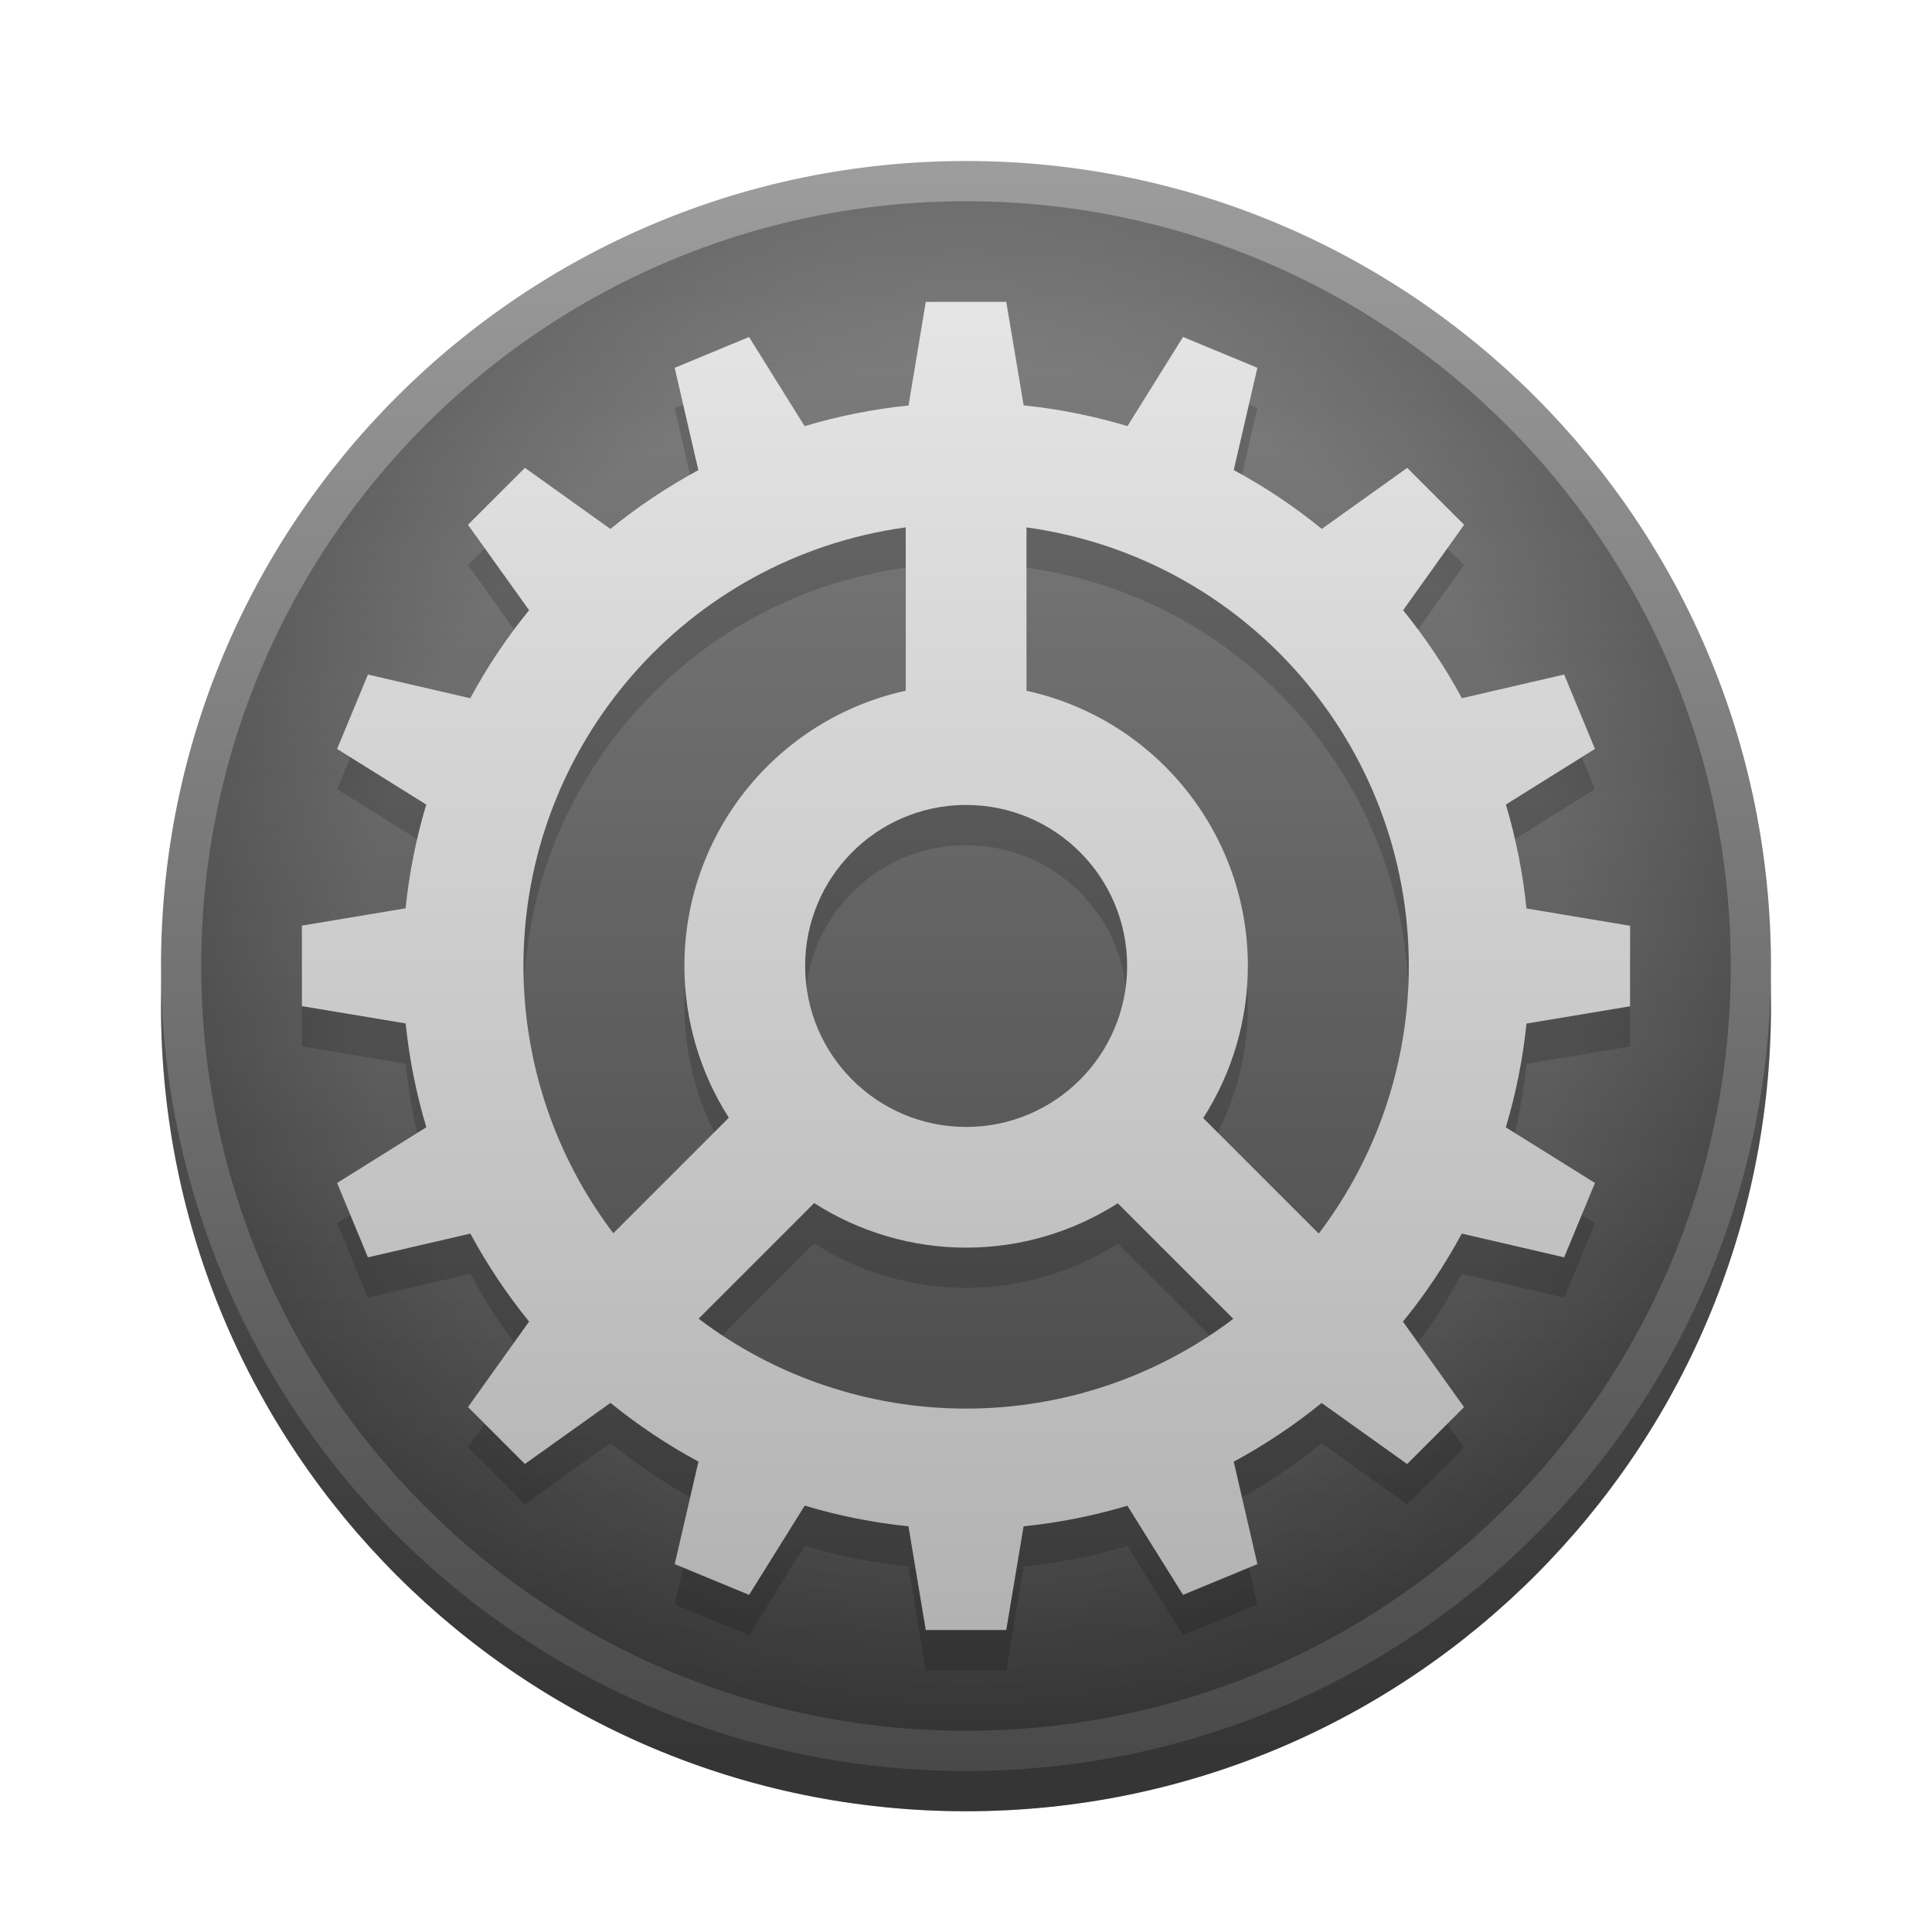
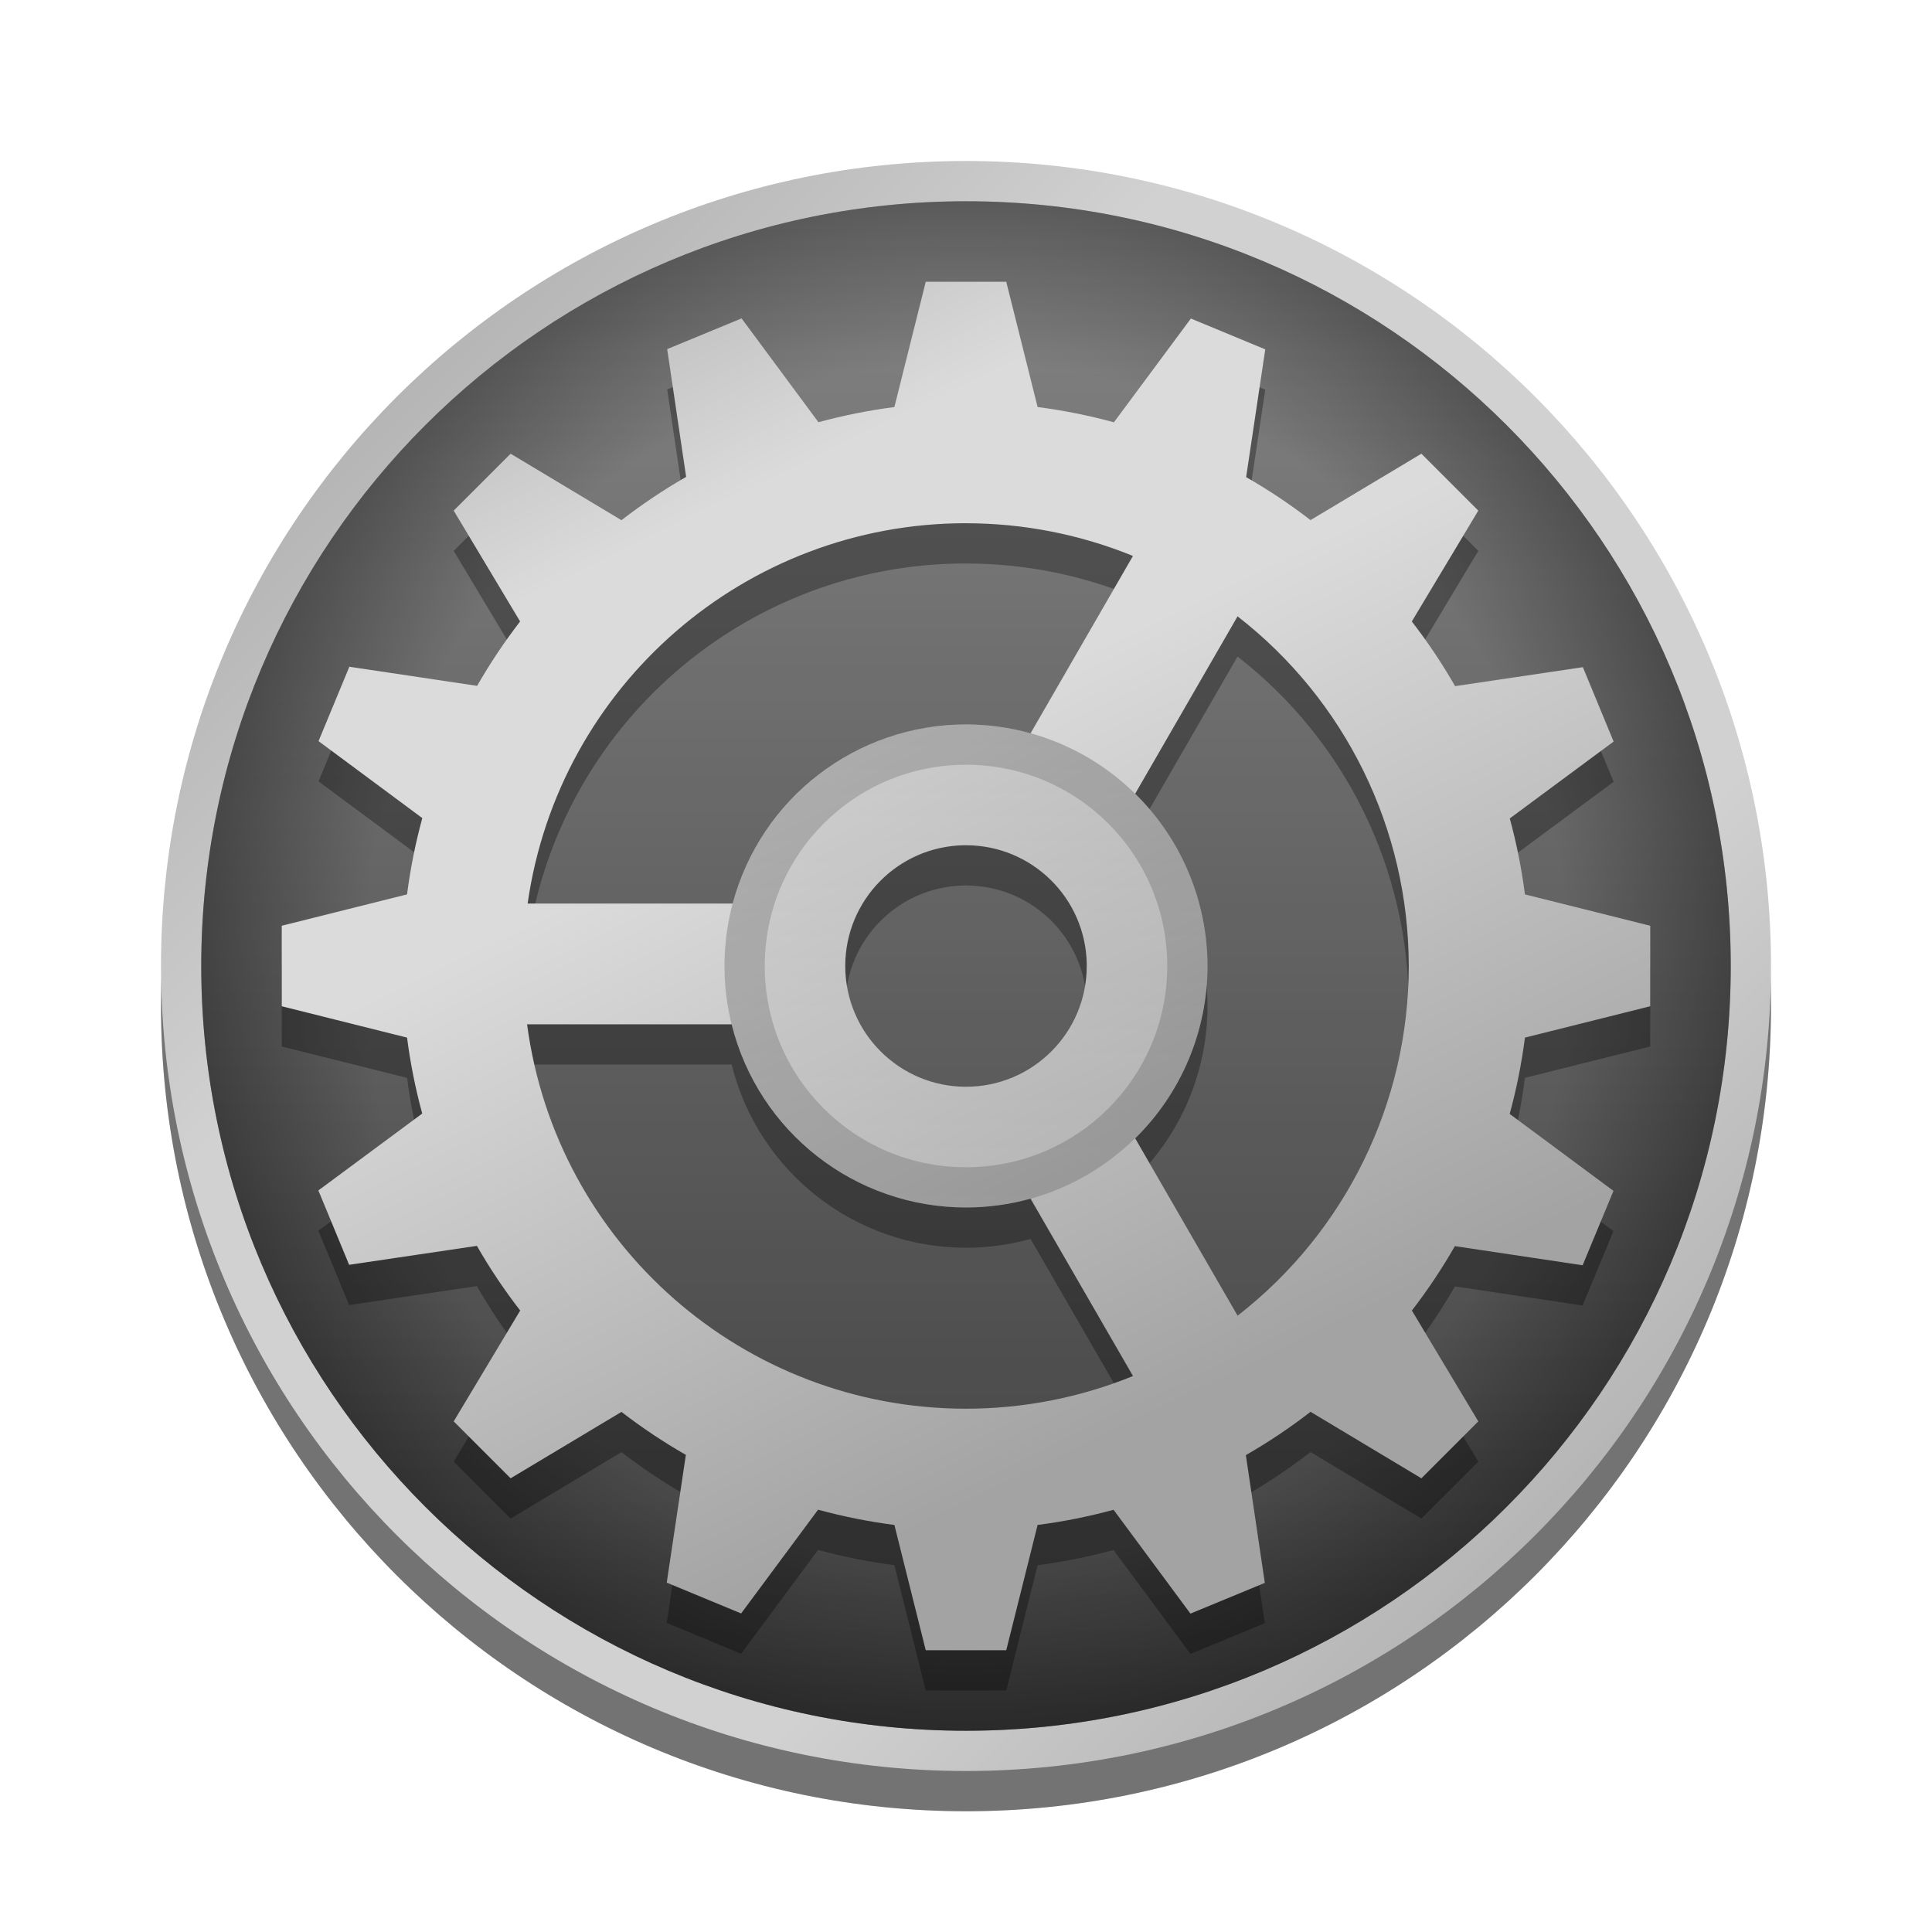
- <svg xmlns="http://www.w3.org/2000/svg" xmlns:xlink="http://www.w3.org/1999/xlink" version="1.1" viewBox="0 0 48 48">
+ <svg xmlns="http://www.w3.org/2000/svg" version="1.1" viewBox="0 0 48 48">
  <defs>
-     <linearGradient id="linearGradient1406" x1="30" x2="30" y1="30" y2="2" gradientTransform="matrix(1.428571 0 0 1.428571 1.142858 .7142843)" gradientUnits="userSpaceOnUse" xlink:href="#linearGradient1380-6" />
-     <linearGradient id="linearGradient1380-6">
+     <radialGradient id="radialGradient1157" cx="16" cy="16" r="13" gradientTransform="matrix(1.461538 0 0 1.461538 .6153855 .6153835)" gradientUnits="userSpaceOnUse">
+       <stop stop-opacity="0" offset="0" />
+       <stop stop-opacity=".004" offset=".789" />
+       <stop stop-opacity=".32" offset="1" />
+     </radialGradient>
+     <linearGradient id="linearGradient928" x1="30" x2="2" y1="30" y2="2" gradientTransform="matrix(1.428571,0,0,1.428571,1.142858,1.142856)" gradientUnits="userSpaceOnUse">
+       <stop stop-color="#9e9e9e" offset="0" />
+       <stop stop-color="#d1d1d1" offset=".32" />
+       <stop stop-color="#d1d1d1" offset=".5" />
+       <stop stop-color="#d1d1d1" offset=".679" />
+       <stop stop-color="#9e9e9e" offset="1" />
+     </linearGradient>
+     <linearGradient id="linearGradient1112" x1="31.424" x2="16.576" y1="39.326" y2="8.674" gradientTransform="matrix(1.050936,0,0,1.050936,-6.685843,-5.001301)" gradientUnits="userSpaceOnUse">
+       <stop stop-color="#a3a3a3" offset="0" />
+       <stop stop-color="#dbdbdb" offset=".5" />
+       <stop stop-color="#dbdbdb" offset=".7" />
+       <stop stop-color="#a3a3a3" offset="1" />
+     </linearGradient>
+     <linearGradient id="linearGradient928-1" x1="30" x2="30" y1="30" y2="2" gradientTransform="matrix(1.357143,0,0,1.357143,2.285715,2.285713)" gradientUnits="userSpaceOnUse">
      <stop stop-color="#494949" offset="0" />
      <stop stop-color="#9d9d9d" offset="1" />
    </linearGradient>
-     <radialGradient id="radialGradient1157" cx="16" cy="16" r="13" gradientTransform="matrix(1.461538 0 0 1.461538 .6153855 .6153835)" gradientUnits="userSpaceOnUse">
-       <stop stop-opacity="0" offset="0" />
-       <stop stop-opacity=".004" offset=".789" />
-       <stop stop-opacity=".157" offset="1" />
-     </radialGradient>
-     <linearGradient id="linearGradient928" x1="30" x2="30" y1="30" y2="2" gradientTransform="matrix(1.428571,0,0,1.428571,1.142858,1.142856)" gradientUnits="userSpaceOnUse" xlink:href="#linearGradient1380-6" />
-     <linearGradient id="linearGradient1182" x1="23.998" x2="23.998" y1="40.504" y2="7.506" gradientTransform="matrix(1.050936,0,0,1.050936,-6.685843,-5.001301)" gradientUnits="userSpaceOnUse">
-       <stop stop-color="#b2b2b2" offset="0" />
-       <stop stop-color="#e5e5e5" offset="1" />
+     <linearGradient id="linearGradient1677" x1="30" x2="30" y1="18" y2="30" gradientUnits="userSpaceOnUse">
+       <stop stop-opacity=".08" offset="0" />
+       <stop stop-opacity="0" offset="1" />
    </linearGradient>
  </defs>
  <g stroke-width="1.429">
-     <circle cx="24" cy="25" r="20" fill="url(#linearGradient1406)" />
+     <circle cx="24" cy="25" r="20" fill="#9e9e9e" />
    <circle cx="24" cy="25" r="20" fill-opacity=".275" />
    <circle cx="24" cy="24" r="20" fill="url(#linearGradient928)" />
  </g>
+   <circle cx="24" cy="24" r="19" fill="url(#linearGradient928-1)" stroke-width="1.429" />
  <circle cx="24" cy="24" r="19" fill-opacity=".157" />
  <circle cx="24" cy="24" r="19" fill="url(#radialGradient1157)" />
-   <g transform="matrix(.9514202 0 0 .9514203 6.365839 4.759227)" stroke-width="1.132">
-     <path d="m17.484 3.932-0.45 2.705c-0.919 0.094-1.828 0.275-2.714 0.54l-1.451-2.328-1.942 0.805 0.618 2.672c-0.812 0.439-1.581 0.953-2.297 1.535l-2.231-1.595-1.488 1.486 1.597 2.231c-0.584 0.716-1.098 1.486-1.537 2.299l-2.672-0.618-0.805 1.942 2.328 1.453c-0.265 0.884-0.445 1.791-0.54 2.709l-2.707 0.452v2.102l2.709 0.452c0.094 0.919 0.275 1.827 0.54 2.711l-2.33 1.455 0.805 1.942 2.675-0.62c0.438 0.812 0.951 1.581 1.533 2.297l-1.595 2.233 1.486 1.486 2.235-1.595c0.716 0.582 1.485 1.095 2.297 1.533l-0.62 2.677 1.942 0.803 1.453-2.33c0.884 0.265 1.791 0.445 2.709 0.54l0.452 2.709h2.102l0.452-2.709c0.919-0.094 1.827-0.274 2.711-0.538l1.453 2.328 1.942-0.803-0.618-2.675c0.811-0.438 1.58-0.951 2.295-1.533l2.233 1.595 1.486-1.486-1.595-2.233c0.584-0.716 1.098-1.486 1.537-2.299l2.672 0.62 0.805-1.942-2.328-1.453c0.265-0.884 0.445-1.791 0.54-2.709l2.705-0.452v-2.102l-2.705-0.452c-0.094-0.919-0.274-1.828-0.538-2.714l2.326-1.453-0.805-1.942-2.67 0.618c-0.439-0.812-0.953-1.581-1.535-2.297l1.593-2.231-1.486-1.486-2.231 1.593c-0.716-0.584-1.486-1.098-2.299-1.537l0.618-2.67-1.942-0.805-1.451 2.328c-0.885-0.265-1.793-0.447-2.711-0.542l-0.454-2.703zm-0.523 5.889v4.265c-3.375 0.741-5.78 3.731-5.78 7.186 1.96e-4 1.405 0.403 2.78 1.16 3.964l-3.017 3.017c-1.522-2.009-2.346-4.46-2.346-6.981 4.006e-4 -5.775 4.263-10.664 9.984-11.452zm3.153 0c5.721 0.788 9.983 5.676 9.984 11.452-7.9e-5 2.524-0.826 4.979-2.352 6.989l-3.017-3.017c0.761-1.185 1.165-2.564 1.166-3.972 2.44e-4 -3.456-2.405-6.446-5.78-7.186zm-1.64 7.248c0.021-1.61e-4 0.042-1.61e-4 0.064 0 2.322 0 4.204 1.882 4.204 4.204 0 2.322-1.882 4.204-4.204 4.204s-4.204-1.882-4.204-4.204c-2.62e-4 -2.297 1.843-4.169 4.14-4.204zm-3.904 10.396c1.184 0.759 2.561 1.163 3.968 1.164 1.403-3.66e-4 2.777-0.402 3.959-1.158l3.017 3.017c-2.008 1.521-4.458 2.344-6.977 2.344-2.522 2.06e-4 -4.975-0.824-6.985-2.348z" fill-opacity=".157" />
-     <path d="m17.484 2.881-0.45 2.705c-0.919 0.094-1.828 0.275-2.714 0.54l-1.451-2.328-1.942 0.805 0.618 2.672c-0.812 0.439-1.581 0.953-2.297 1.535l-2.231-1.595-1.488 1.486 1.597 2.231c-0.584 0.716-1.098 1.486-1.537 2.299l-2.672-0.618-0.805 1.942 2.328 1.453c-0.265 0.884-0.445 1.791-0.54 2.709l-2.707 0.452v2.102l2.709 0.452c0.094 0.919 0.275 1.827 0.54 2.711l-2.33 1.455 0.805 1.942 2.675-0.62c0.438 0.812 0.951 1.581 1.533 2.297l-1.595 2.233 1.486 1.486 2.235-1.595c0.716 0.582 1.485 1.095 2.297 1.533l-0.62 2.677 1.942 0.803 1.453-2.33c0.884 0.265 1.791 0.445 2.709 0.54l0.452 2.709h2.102l0.452-2.709c0.919-0.094 1.827-0.274 2.711-0.538l1.453 2.328 1.942-0.803-0.618-2.675c0.811-0.438 1.58-0.951 2.295-1.533l2.233 1.595 1.486-1.486-1.595-2.233c0.584-0.716 1.098-1.486 1.537-2.299l2.672 0.62 0.805-1.942-2.328-1.453c0.265-0.884 0.445-1.791 0.54-2.709l2.705-0.452v-2.102l-2.705-0.452c-0.094-0.919-0.274-1.828-0.538-2.714l2.326-1.453-0.805-1.942-2.67 0.618c-0.439-0.812-0.953-1.581-1.535-2.297l1.593-2.231-1.486-1.486-2.231 1.593c-0.716-0.584-1.486-1.098-2.299-1.537l0.618-2.67-1.942-0.805-1.451 2.328c-0.885-0.265-1.793-0.447-2.711-0.542l-0.454-2.703zm-0.523 5.889v4.265c-3.375 0.741-5.78 3.731-5.78 7.186 1.96e-4 1.405 0.403 2.78 1.16 3.964l-3.017 3.017c-1.522-2.009-2.346-4.46-2.346-6.981 4.006e-4 -5.775 4.263-10.664 9.984-11.452zm3.153 0c5.721 0.788 9.983 5.676 9.984 11.452-7.9e-5 2.524-0.826 4.979-2.352 6.989l-3.017-3.017c0.761-1.185 1.165-2.564 1.166-3.972 2.44e-4 -3.456-2.405-6.446-5.78-7.186zm-1.64 7.248c0.021-1.61e-4 0.042-1.61e-4 0.064 0 2.322 0 4.204 1.882 4.204 4.204 0 2.322-1.882 4.204-4.204 4.204-2.322 1e-6 -4.204-1.882-4.204-4.204-2.63e-4 -2.297 1.843-4.169 4.14-4.204zm-3.904 10.396c1.184 0.759 2.561 1.163 3.968 1.164 1.403-3.67e-4 2.777-0.402 3.959-1.158l3.017 3.017c-2.008 1.521-4.458 2.344-6.977 2.344-2.522 2.06e-4 -4.975-0.824-6.985-2.348z" fill="url(#linearGradient1182)" />
+   <path d="m23 8-0.779 3.113a14 14 0 0 0-1.887 0.377l-1.91-2.58-1.848 0.764 0.471 3.174a14 14 0 0 0-1.607 1.076l-2.754-1.652-1.414 1.414 1.65 2.754a14 14 0 0 0-1.068 1.6l-3.174-0.475-0.766 1.848 2.578 1.912a14 14 0 0 0-0.379 1.896l-3.113 0.779v2l3.113 0.779a14 14 0 0 0 0.377 1.887l-2.58 1.91 0.764 1.848 3.174-0.471a14 14 0 0 0 1.076 1.607l-1.652 2.754 1.414 1.414 2.754-1.65a14 14 0 0 0 1.6 1.068l-0.475 3.174 1.848 0.766 1.912-2.578a14 14 0 0 0 1.896 0.379l0.779 3.113h2l0.779-3.113a14 14 0 0 0 1.887-0.377l1.91 2.58 1.848-0.764-0.471-3.174a14 14 0 0 0 1.607-1.076l2.754 1.652 1.414-1.414-1.65-2.754a14 14 0 0 0 1.068-1.6l3.174 0.475 0.766-1.848-2.578-1.912a14 14 0 0 0 0.379-1.896l3.113-0.779v-2l-3.113-0.779a14 14 0 0 0-0.377-1.887l2.58-1.91-0.764-1.848-3.174 0.471a14 14 0 0 0-1.076-1.607l1.652-2.754-1.414-1.414-2.754 1.65a14 14 0 0 0-1.6-1.068l0.475-3.174-1.848-0.766-1.912 2.578a14 14 0 0 0-1.896-0.379l-0.779-3.113zm1 6a11 11 0 0 1 4.148 0.812l-2.543 4.406a6 6 0 0 0-1.605-0.219 6 6 0 0 0-5.797 4.449h-5.094a11 11 0 0 1 10.891-9.449zm6.746 2.312a11 11 0 0 1 4.254 8.688 11 11 0 0 1-4.252 8.688l-2.545-4.406a6 6 0 0 0 1.797-4.281 6 6 0 0 0-1.797-4.281zm-6.797 5.688a3 3 0 0 1 0.051 0 3 3 0 0 1 3 2.949 3 3 0 0 1 0 0.051 3 3 0 0 1-3 3 3 3 0 0 1-3-3 3 3 0 0 1 2.949-3zm-10.854 4.449h5.082a6 6 0 0 0 5.822 4.551 6 6 0 0 0 1.605-0.219l2.545 4.406a11 11 0 0 1-4.15 0.812 11 11 0 0 1-10.904-9.551z" fill-opacity=".32" style="paint-order:fill markers stroke" />
+   <path d="m23 7-0.779 3.113a14 14 0 0 0-1.887 0.377l-1.91-2.58-1.848 0.764 0.471 3.174a14 14 0 0 0-1.607 1.076l-2.754-1.652-1.414 1.414 1.65 2.754a14 14 0 0 0-1.068 1.6l-3.174-0.475-0.766 1.848 2.578 1.912a14 14 0 0 0-0.379 1.896l-3.113 0.779v2l3.113 0.779a14 14 0 0 0 0.377 1.887l-2.58 1.91 0.764 1.848 3.174-0.471a14 14 0 0 0 1.076 1.607l-1.652 2.754 1.414 1.414 2.754-1.65a14 14 0 0 0 1.6 1.068l-0.475 3.174 1.848 0.766 1.912-2.578a14 14 0 0 0 1.896 0.379l0.779 3.113h2l0.779-3.113a14 14 0 0 0 1.887-0.377l1.91 2.58 1.848-0.764-0.471-3.174a14 14 0 0 0 1.607-1.076l2.754 1.652 1.414-1.414-1.65-2.754a14 14 0 0 0 1.068-1.6l3.174 0.475 0.766-1.848-2.578-1.912a14 14 0 0 0 0.379-1.896l3.113-0.779v-2l-3.113-0.779a14 14 0 0 0-0.377-1.887l2.58-1.91-0.764-1.848-3.174 0.471a14 14 0 0 0-1.076-1.607l1.652-2.754-1.414-1.414-2.754 1.65a14 14 0 0 0-1.6-1.068l0.475-3.174-1.848-0.766-1.912 2.578a14 14 0 0 0-1.896-0.379l-0.779-3.113h-2zm1 6a11 11 0 0 1 4.148 0.812l-2.543 4.406a6 6 0 0 0-1.605-0.219 6 6 0 0 0-5.797 4.449h-5.094a11 11 0 0 1 10.891-9.449zm6.746 2.312a11 11 0 0 1 4.254 8.688 11 11 0 0 1-4.252 8.688l-2.545-4.406a6 6 0 0 0 1.797-4.281 6 6 0 0 0-1.797-4.281l2.543-4.406zm-6.797 5.688a3 3 0 0 1 0.051 0 3 3 0 0 1 3 2.949 3 3 0 0 1 0 0.051 3 3 0 0 1-3 3 3 3 0 0 1-3-3 3 3 0 0 1 2.949-3zm-10.854 4.449h5.082a6 6 0 0 0 5.822 4.551 6 6 0 0 0 1.605-0.219l2.545 4.406a11 11 0 0 1-4.15 0.812 11 11 0 0 1-10.904-9.551z" fill="url(#linearGradient1112)" style="paint-order:normal" />
+   <g shape-rendering="auto">
+     <path d="m24 18c-3.314 0-6 2.686-6 6 0 3.314 2.686 6 6 6 3.314 0 6-2.686 6-6 0-3.314-2.686-6-6-6zm-0.051 3c0.017-1.43e-4 0.034-1.43e-4 0.051 0 1.657 0 3 1.343 3 3s-1.343 3-3 3-3-1.343-3-3c-2.34e-4 -1.637 1.312-2.972 2.949-3z" color="#000000" color-rendering="auto" dominant-baseline="auto" fill="url(#linearGradient1677)" image-rendering="auto" solid-color="#000000" stop-color="#000000" style="font-feature-settings:normal;font-variant-alternates:normal;font-variant-caps:normal;font-variant-east-asian:normal;font-variant-ligatures:normal;font-variant-numeric:normal;font-variant-position:normal;font-variation-settings:normal;inline-size:0;isolation:auto;mix-blend-mode:normal;paint-order:normal;shape-margin:0;shape-padding:0;text-decoration-color:#000000;text-decoration-line:none;text-decoration-style:solid;text-indent:0;text-orientation:mixed;text-transform:none;white-space:normal" />
+     <path d="m24 18c-3.308 0-6 2.692-6 6s2.692 6 6 6 6-2.692 6-6-2.692-6-6-6zm0 1c2.767 0 5 2.233 5 5s-2.233 5-5 5-5-2.233-5-5 2.233-5 5-5z" color="#000000" color-rendering="auto" dominant-baseline="auto" fill-opacity=".16" image-rendering="auto" solid-color="#000000" stop-color="#000000" style="font-feature-settings:normal;font-variant-alternates:normal;font-variant-caps:normal;font-variant-east-asian:normal;font-variant-ligatures:normal;font-variant-numeric:normal;font-variant-position:normal;font-variation-settings:normal;inline-size:0;isolation:auto;mix-blend-mode:normal;paint-order:normal;shape-margin:0;shape-padding:0;text-decoration-color:#000000;text-decoration-line:none;text-decoration-style:solid;text-indent:0;text-orientation:mixed;text-transform:none;white-space:normal" />
  </g>
</svg>
